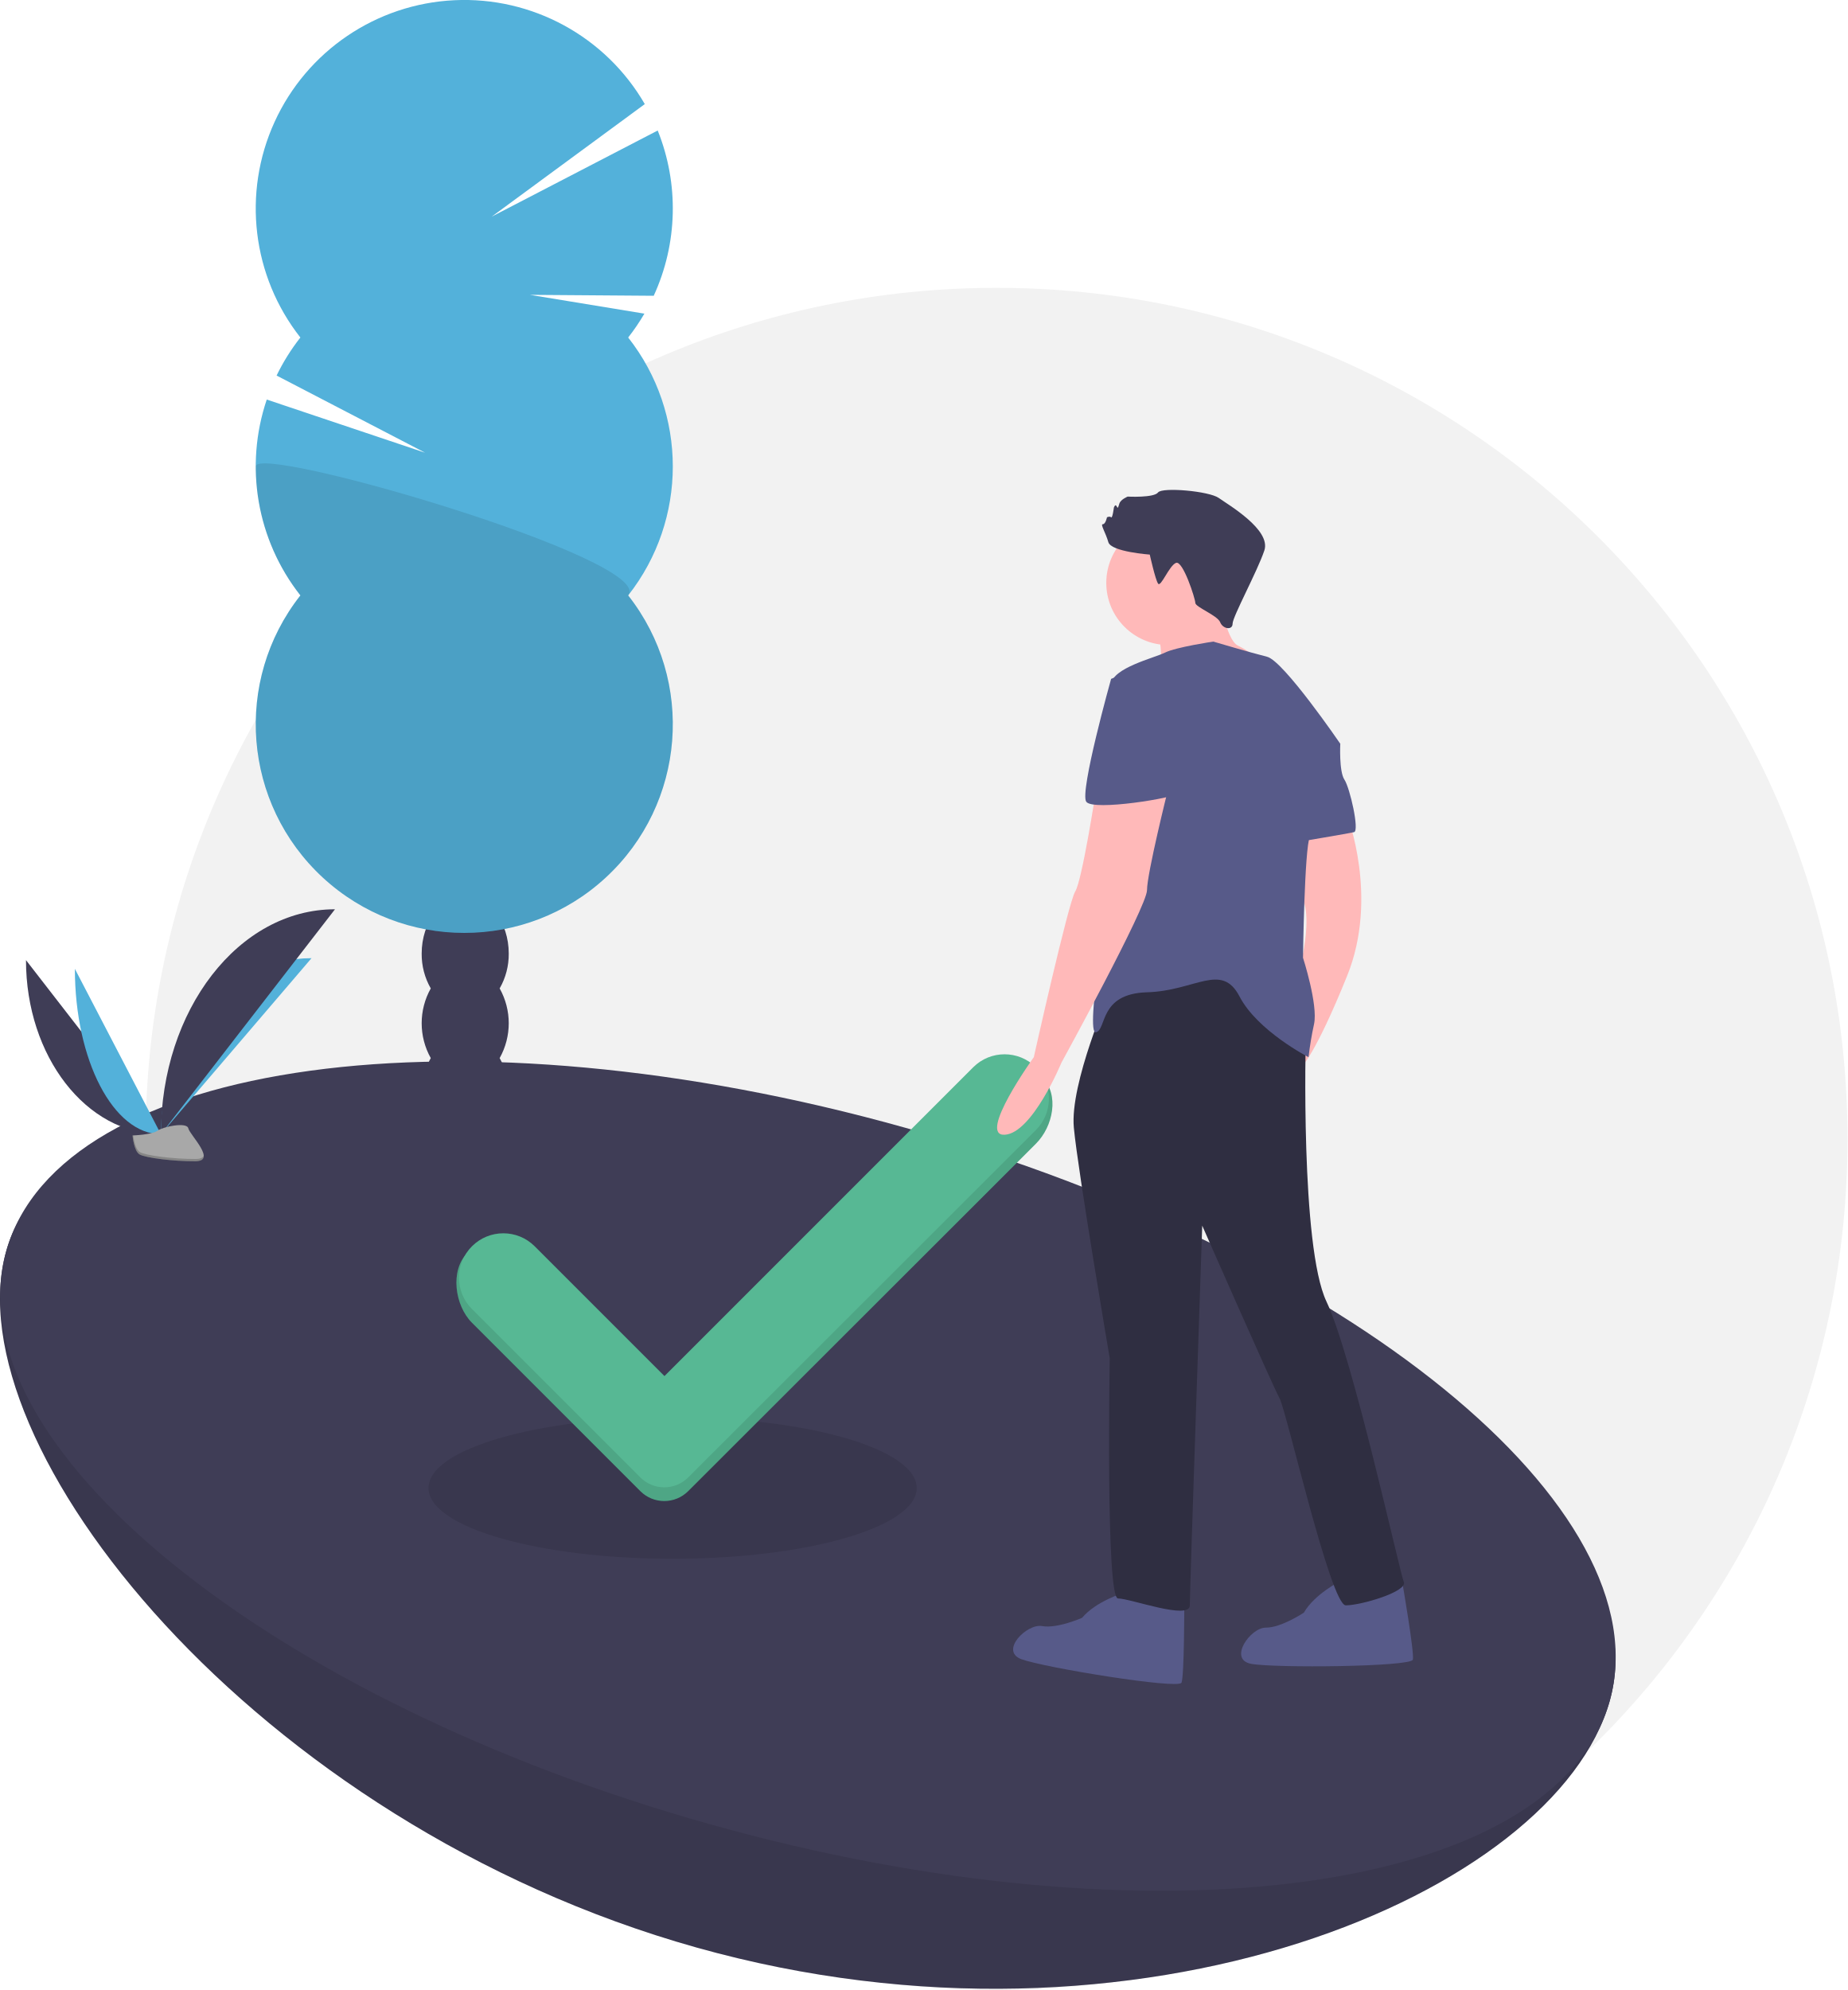
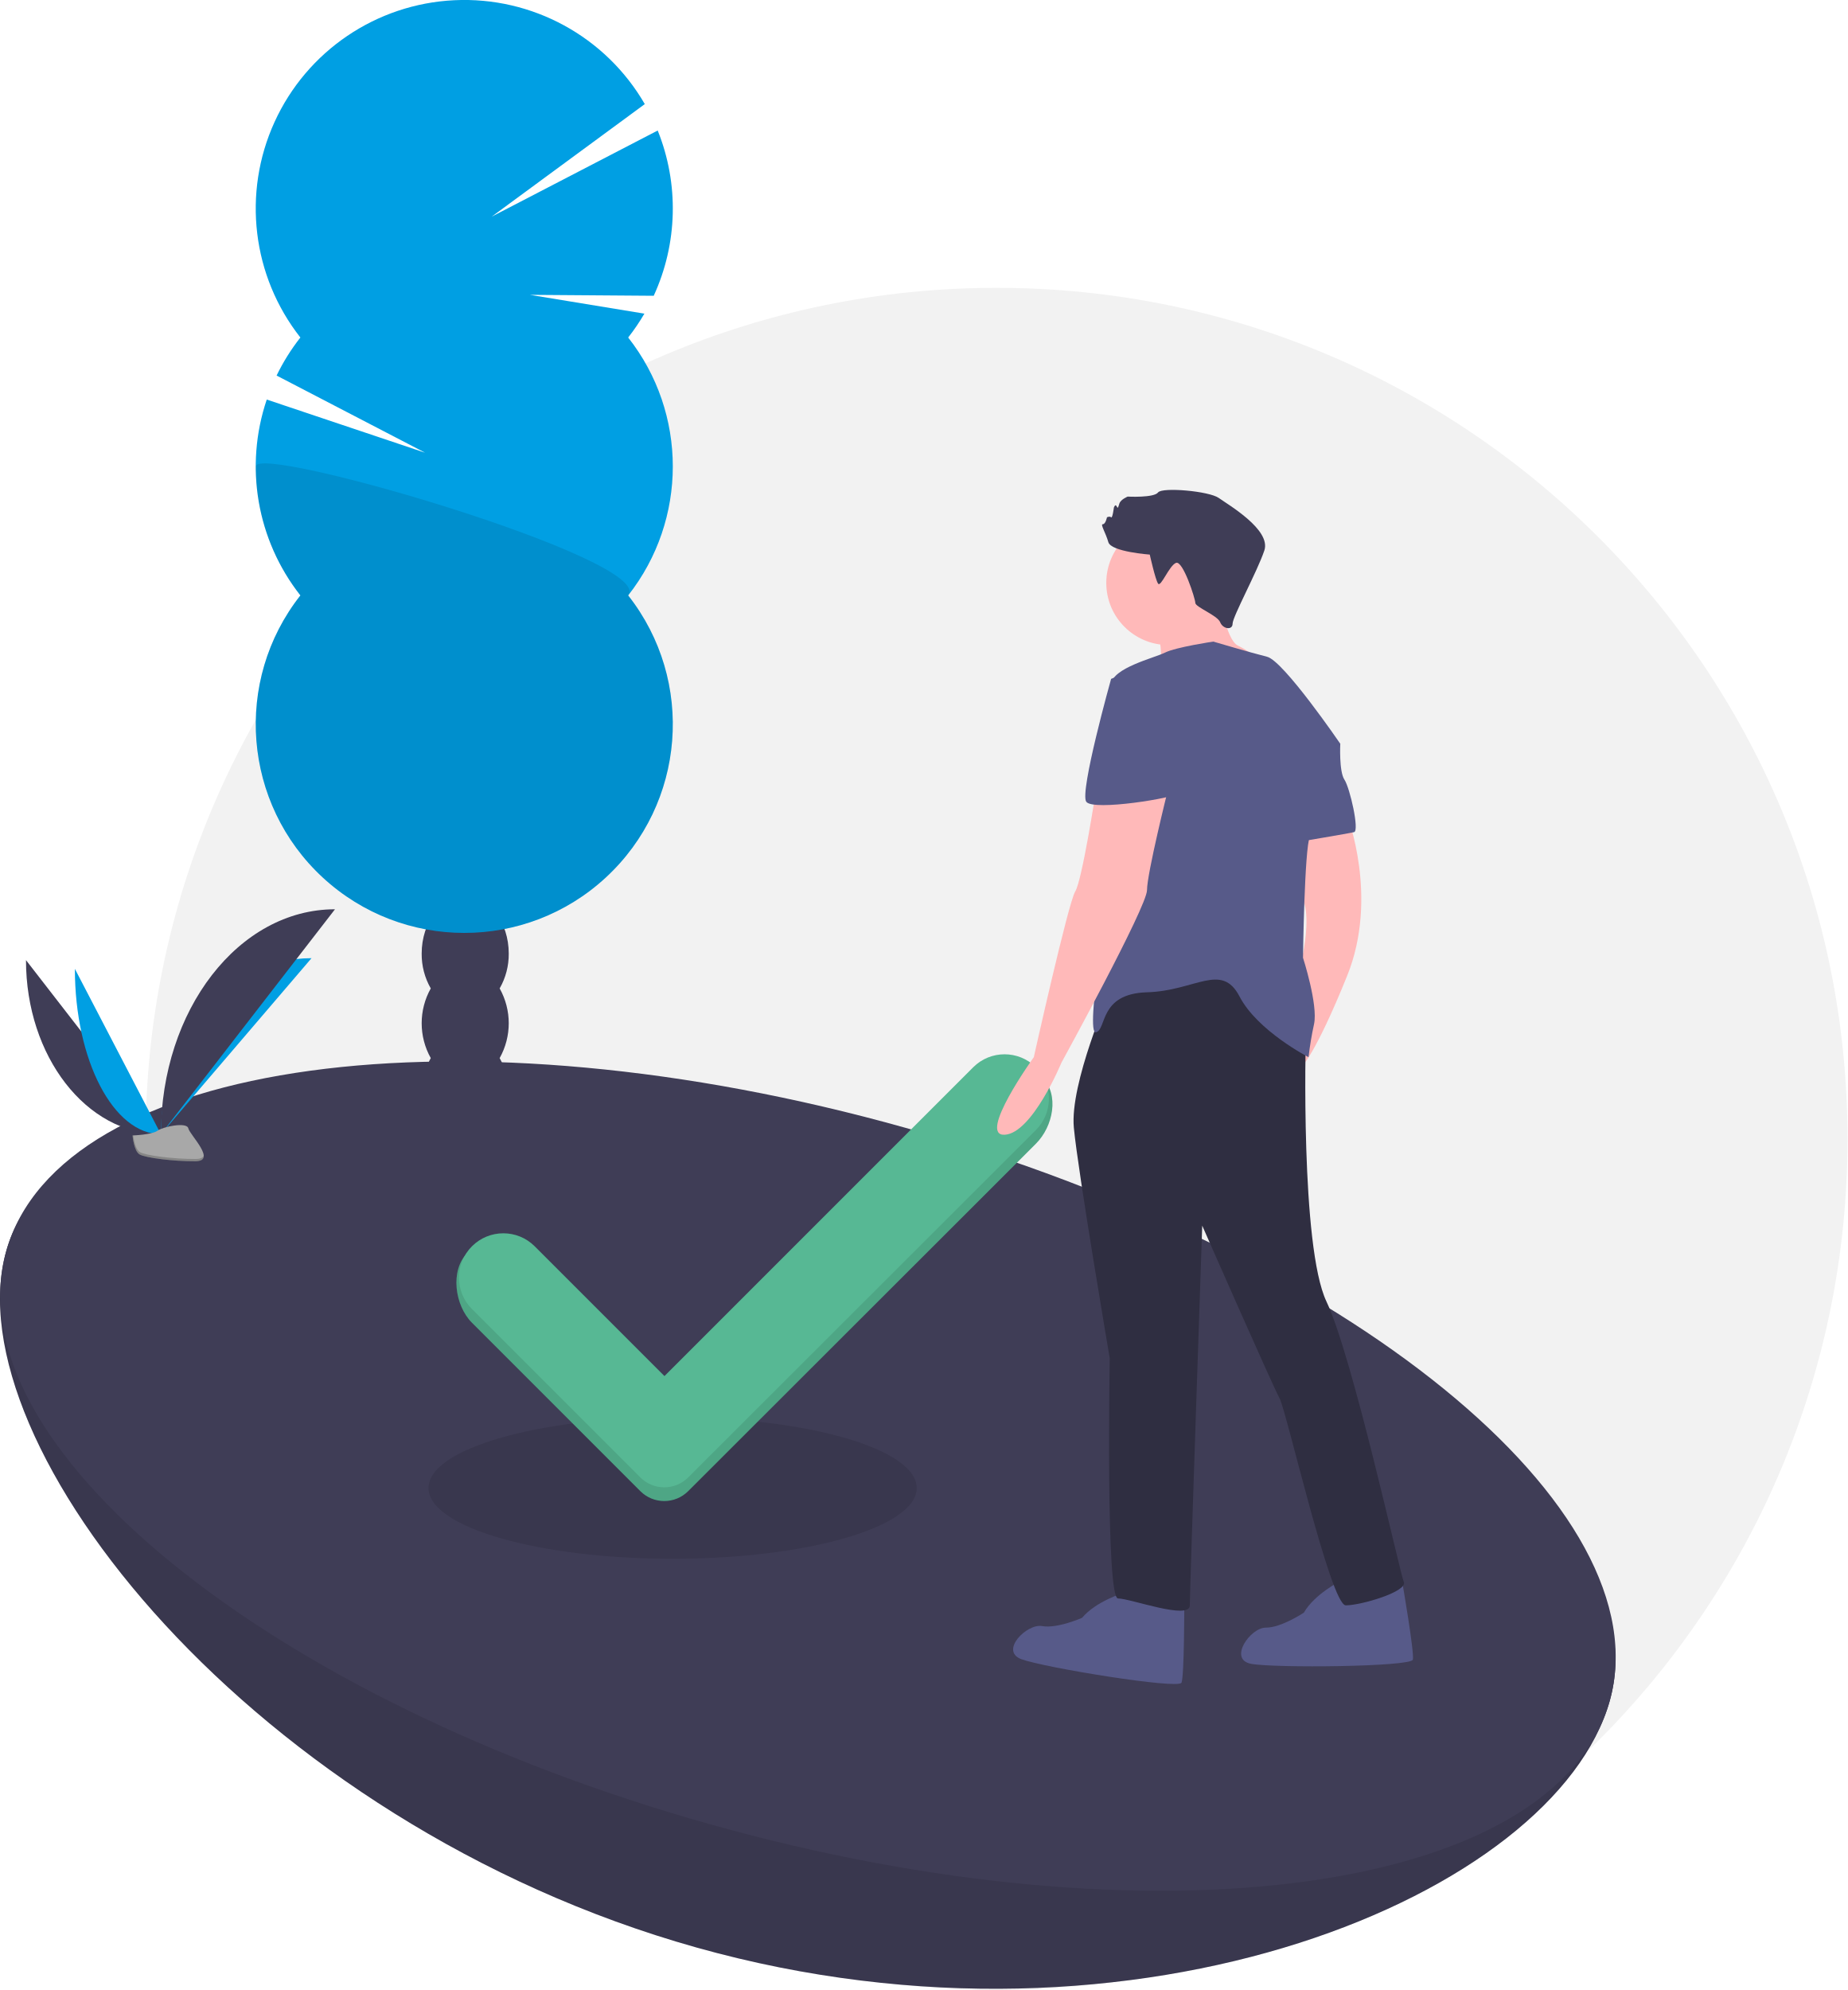
<svg xmlns="http://www.w3.org/2000/svg" id="b49c538b-d2f0-4d56-8d1f-7f4005552b2e" data-name="Layer 1" width="809.835" height="872.15" viewBox="0 0 809.835 872.15">
  <circle cx="436.835" cy="499.15" r="373" fill="#f2f2f2" />
  <path d="M414.103,447.116a30.114,30.114,0,0,0,3.983-15.266c0-13.797-8.544-24.981-19.083-24.981s-19.083,11.184-19.083,24.981a30.114,30.114,0,0,0,3.983,15.266,31.248,31.248,0,0,0,0,30.532,31.248,31.248,0,0,0,0,30.532,31.248,31.248,0,0,0,0,30.532,30.114,30.114,0,0,0-3.983,15.266c0,13.797,8.544,24.981,19.083,24.981s19.083-11.184,19.083-24.981a30.114,30.114,0,0,0-3.983-15.266,31.248,31.248,0,0,0,0-30.532,31.248,31.248,0,0,0,0-30.532,31.248,31.248,0,0,0,0-30.532Z" transform="translate(-195.0824 -13.92483)" fill="#3f3d56" />
  <ellipse cx="203.921" cy="387.393" rx="19.083" ry="24.981" fill="#3f3d56" />
  <ellipse cx="203.921" cy="356.861" rx="19.083" ry="24.981" fill="#3f3d56" />
-   <path d="M470.439,161.845a91.611,91.611,0,0,0,7.107-10.461l-50.141-8.235,54.229.403a91.566,91.566,0,0,0,1.746-72.426L410.624,108.868l67.097-49.321a91.413,91.413,0,1,0-150.971,102.298,91.458,91.458,0,0,0-10.425,16.669l65.087,33.814-69.4-23.292a91.46,91.46,0,0,0,14.738,85.837,91.406,91.406,0,1,0,143.689,0,91.418,91.418,0,0,0,0-113.029Z" transform="translate(-195.0824 -13.92483)" fill="#53b1da" />
+   <path d="M470.439,161.845a91.611,91.611,0,0,0,7.107-10.461l-50.141-8.235,54.229.403a91.566,91.566,0,0,0,1.746-72.426L410.624,108.868l67.097-49.321a91.413,91.413,0,1,0-150.971,102.298,91.458,91.458,0,0,0-10.425,16.669l65.087,33.814-69.4-23.292a91.46,91.46,0,0,0,14.738,85.837,91.406,91.406,0,1,0,143.689,0,91.418,91.418,0,0,0,0-113.029Z" transform="translate(-195.0824 -13.92483)" fill="#009fe3" />
  <path d="M307.188,218.359a91.013,91.013,0,0,0,19.561,56.514,91.406,91.406,0,1,0,143.689,0C482.69,259.321,307.188,208.1,307.188,218.359Z" transform="translate(-195.0824 -13.92483)" opacity="0.1" />
  <path d="M900.666,759.469c-23.654,84.287-206.167,162.461-400.253,107.994S174.164,646.514,197.818,562.227s194.167-54.461,388.253.006S924.32,675.182,900.666,759.469Z" transform="translate(-195.0824 -13.92483)" fill="#3f3d56" />
  <path d="M900.666,759.469c-23.654,84.287-206.167,162.461-400.253,107.994S174.164,646.514,197.818,562.227s194.167-54.461,388.253.006S924.32,675.182,900.666,759.469Z" transform="translate(-195.0824 -13.92483)" opacity="0.1" />
  <ellipse cx="549.242" cy="660.848" rx="158.511" ry="365" transform="translate(-430.5105 997.1795) rotate(-74.32419)" fill="#3f3d56" />
  <ellipse cx="294.835" cy="652.15" rx="107" ry="31" opacity="0.1" />
  <path d="M621.673,487.68l-135.333,135.333-56.881-56.882a19.444,19.444,0,0,0-27.498-0l-2.043-3.056c-7.593,7.593-5.55,22.961,2.043,30.555l73.803,73.802a14.836,14.836,0,0,0,20.976.005l152.418-152.259c7.598-7.59,10.355-21.509,2.76-29.103h0C644.326,478.484,629.265,480.089,621.673,487.68Z" transform="translate(-195.0824 -13.92483)" fill="#57b894" />
  <path d="M621.673,487.68l-135.333,135.333-56.881-56.882a19.444,19.444,0,0,0-27.498-0l-2.043-3.056c-7.593,7.593-5.55,22.961,2.043,30.555l73.803,73.802a14.836,14.836,0,0,0,20.976.005l152.418-152.259c7.598-7.59,10.355-21.509,2.76-29.103h0C644.326,478.484,629.265,480.089,621.673,487.68Z" transform="translate(-195.0824 -13.92483)" opacity="0.1" />
  <path d="M621.673,481.68l-135.333,135.333-56.881-56.882a19.444,19.444,0,0,0-27.498-0l0,0a19.444,19.444,0,0,0,0,27.498l73.803,73.802a14.836,14.836,0,0,0,20.976.005l152.418-152.259a19.439,19.439,0,0,0,.007-27.499l0,0A19.439,19.439,0,0,0,621.673,481.68Z" transform="translate(-195.0824 -13.92483)" fill="#57b894" />
  <path d="M687.575,712.05s-12.103,3.631-18.154,10.893c0,0-10.893,4.841-17.549,3.631s-18.759,10.893-9.077,14.523,68.986,13.313,70.197,10.287,1.21-33.888,1.21-33.888Z" transform="translate(-195.0824 -13.92483)" fill="#575a89" />
  <path d="M782.645,706.854s-11.305,5.645-16.027,13.833c0,0-9.906,6.631-16.671,6.575s-16.623,13.937-6.463,15.86,70.247,1.334,70.922-1.854-4.596-33.597-4.596-33.597Z" transform="translate(-195.0824 -13.92483)" fill="#575a89" />
  <circle cx="512.159" cy="255.463" r="27.231" fill="#ffb9b9" />
  <path d="M729.329,273.926s3.026,20.575,8.472,22.995a40.208,40.208,0,0,1,10.287,7.262L732.96,311.445l-29.652-1.815s2.421-13.313-1.815-19.97S729.329,273.926,729.329,273.926Z" transform="translate(-195.0824 -13.92483)" fill="#ffb9b9" />
  <path d="M785.608,371.354s13.918,35.703,0,70.197-19.97,39.94-19.97,39.94l-4.236-45.386,4.871-4.419s2.95-13.769.552-21.922,1.234-33.569,1.234-33.569Z" transform="translate(-195.0824 -13.92483)" fill="#ffb9b9" />
  <path d="M681.523,448.813s-17.549,39.94-15.734,59.304S681.523,609.176,681.523,609.176,679.708,714.471,685.154,714.471s31.467,9.682,31.467,3.026,5.446-166.415,5.446-166.415,30.862,70.197,33.888,75.643,22.39,90.772,29.047,90.772,27.231-6.051,25.416-10.287S788.028,608.571,776.531,584.365s-9.077-115.583-9.077-115.583L748.089,426.422Z" transform="translate(-195.0824 -13.92483)" fill="#2f2e41" />
  <path d="M699.072,256.982s-16.944-1.21-18.154-5.446-3.631-7.867-2.421-7.867,1.815-3.026,1.815-3.026,1.21-.605,1.815,0,1.21-4.236,1.21-4.236.605-1.815,1.21-.605.605.605,1.21-1.21S689.39,231.566,689.39,231.566s11.498.605,13.313-1.815,22.39-.605,26.626,2.421,22.995,13.918,19.97,22.995-13.918,29.047-13.918,32.073-4.236,2.421-5.446-.605-10.893-6.657-10.893-8.472-5.446-18.759-8.472-17.549-6.657,10.893-7.867,9.077S699.072,256.982,699.072,256.982Z" transform="translate(-195.0824 -13.92483)" fill="#3f3d56" />
  <path d="M782.582,339.887s-24.811-36.309-32.073-38.124-23.601-6.657-23.601-6.657-16.339,2.421-21.18,4.841-22.995,6.657-23.601,13.918,4.841,76.853,1.815,83.51-13.313,70.197-8.472,68.986,1.21-16.944,22.39-17.549,32.678-13.313,40.545,1.815,30.257,26.626,30.257,26.626a146.409,146.409,0,0,1,2.421-14.523c1.815-8.472-4.841-29.047-4.841-29.047s.605-47.806,3.026-53.253S782.582,339.887,782.582,339.887Z" transform="translate(-195.0824 -13.92483)" fill="#575a89" />
  <path d="M773.505,338.676l9.077,1.21s-.605,12.103,1.815,15.734,6.657,22.39,4.236,22.995-24.206,4.236-24.206,4.236l-1.21-27.837Z" transform="translate(-195.0824 -13.92483)" fill="#575a89" />
  <path d="M675.472,360.462s-6.051,39.334-9.077,44.176-18.154,72.617-18.154,72.617-24.878,34.596-12.775,33.991,24.878-31.57,24.878-31.57,37.519-68.381,37.519-75.643,9.077-43.57,9.077-43.57Z" transform="translate(-195.0824 -13.92483)" fill="#ffb9b9" />
  <path d="M693.021,307.209l-10.893,4.236s-13.918,49.622-10.893,53.858,39.334-1.815,39.94-3.631S704.519,307.209,693.021,307.209Z" transform="translate(-195.0824 -13.92483)" fill="#575a89" />
  <path d="M206.474,434.718c0,42.17,26.455,76.294,59.149,76.294" transform="translate(-195.0824 -13.92483)" fill="#3f3d56" />
-   <path d="M265.624,511.012c0-42.644,29.523-77.151,66.007-77.151" transform="translate(-195.0824 -13.92483)" fill="#53b1da" />
-   <path d="M227.905,438.541c0,40.057,16.87,72.471,37.718,72.471" transform="translate(-195.0824 -13.92483)" fill="#53b1da" />
+   <path d="M265.624,511.012c0-42.644,29.523-77.151,66.007-77.151" transform="translate(-195.0824 -13.92483)" fill="#009fe3" />
+   <path d="M227.905,438.541c0,40.057,16.87,72.471,37.718,72.471" transform="translate(-195.0824 -13.92483)" fill="#009fe3" />
  <path d="M265.624,511.012c0-54.49,34.124-98.582,76.294-98.582" transform="translate(-195.0824 -13.92483)" fill="#3f3d56" />
  <path d="M253.18,511.55s8.388-.258,10.916-2.059,12.903-3.95,13.531-1.063,12.606,14.359,3.136,14.435-22.005-1.475-24.528-3.012S253.18,511.55,253.18,511.55Z" transform="translate(-195.0824 -13.92483)" fill="#a8a8a8" />
  <path d="M280.932,521.859c-9.47.076-22.005-1.475-24.528-3.012-1.922-1.17-2.687-5.37-2.943-7.308-.177.008-.28.011-.28.011s.531,6.765,3.054,8.302,15.058,3.089,24.528,3.012c2.734-.022,3.678-.995,3.626-2.435C284.009,521.299,282.967,521.843,280.932,521.859Z" transform="translate(-195.0824 -13.92483)" opacity="0.2" />
</svg>
